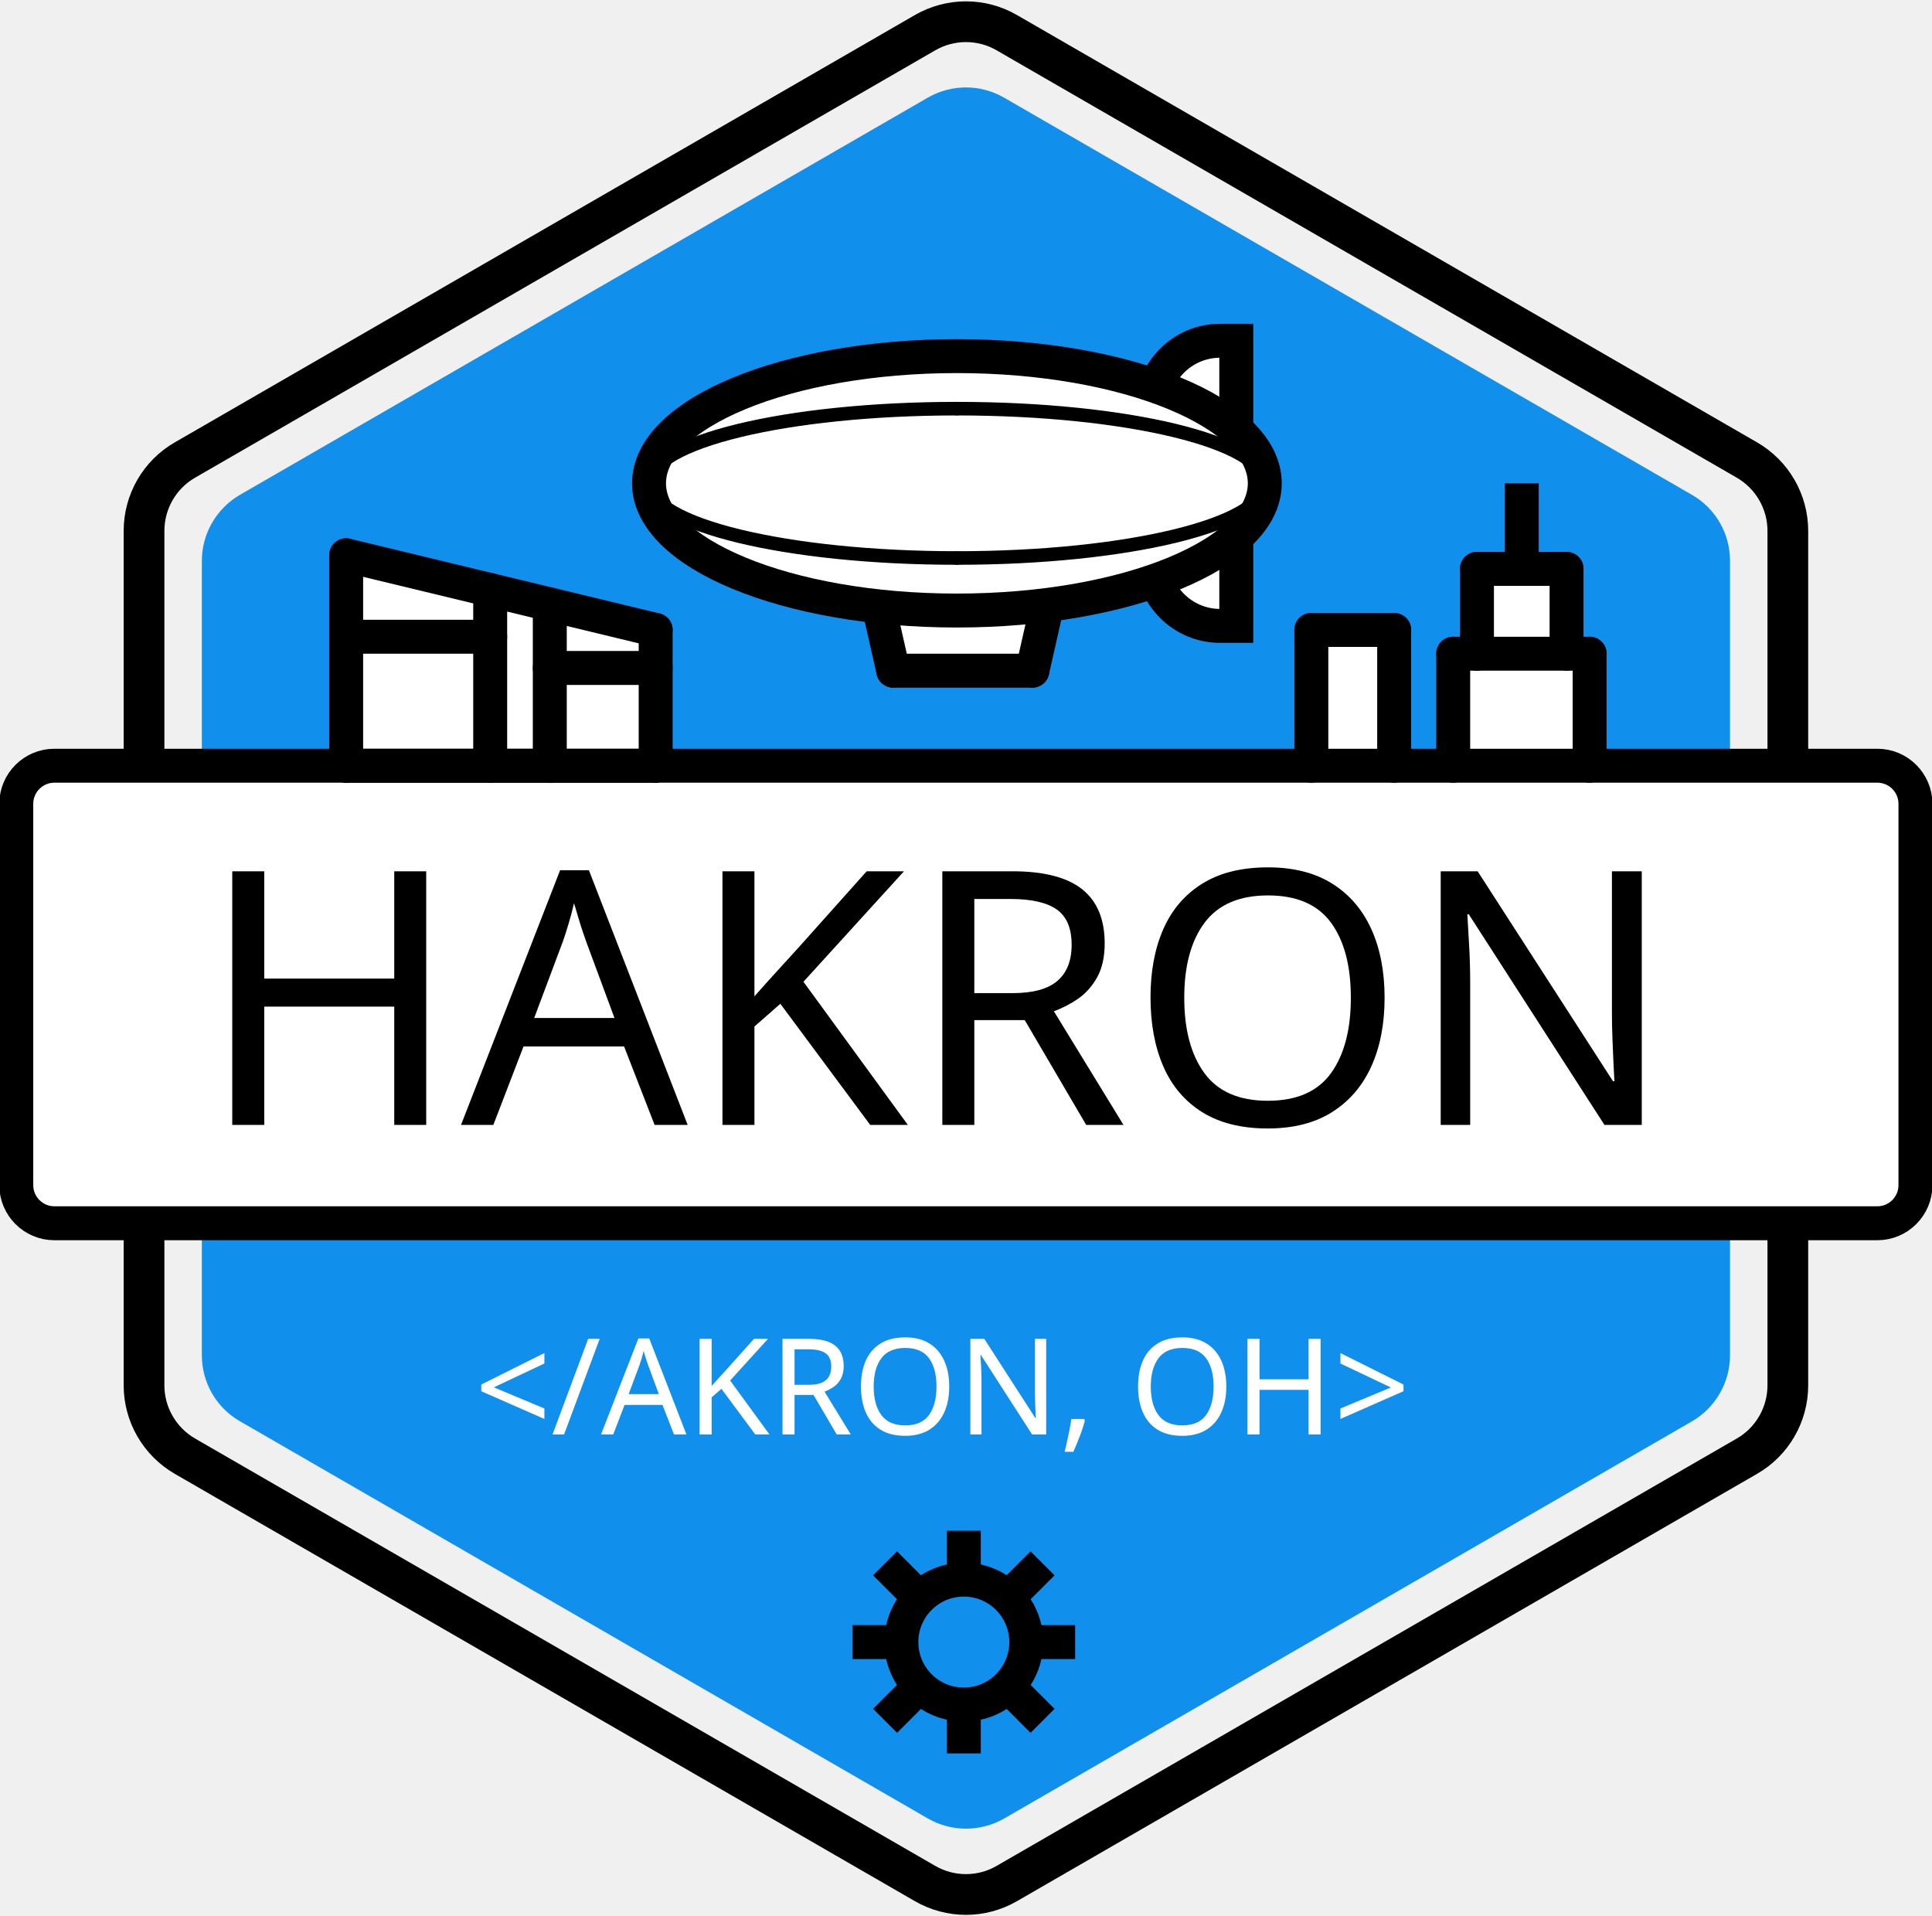
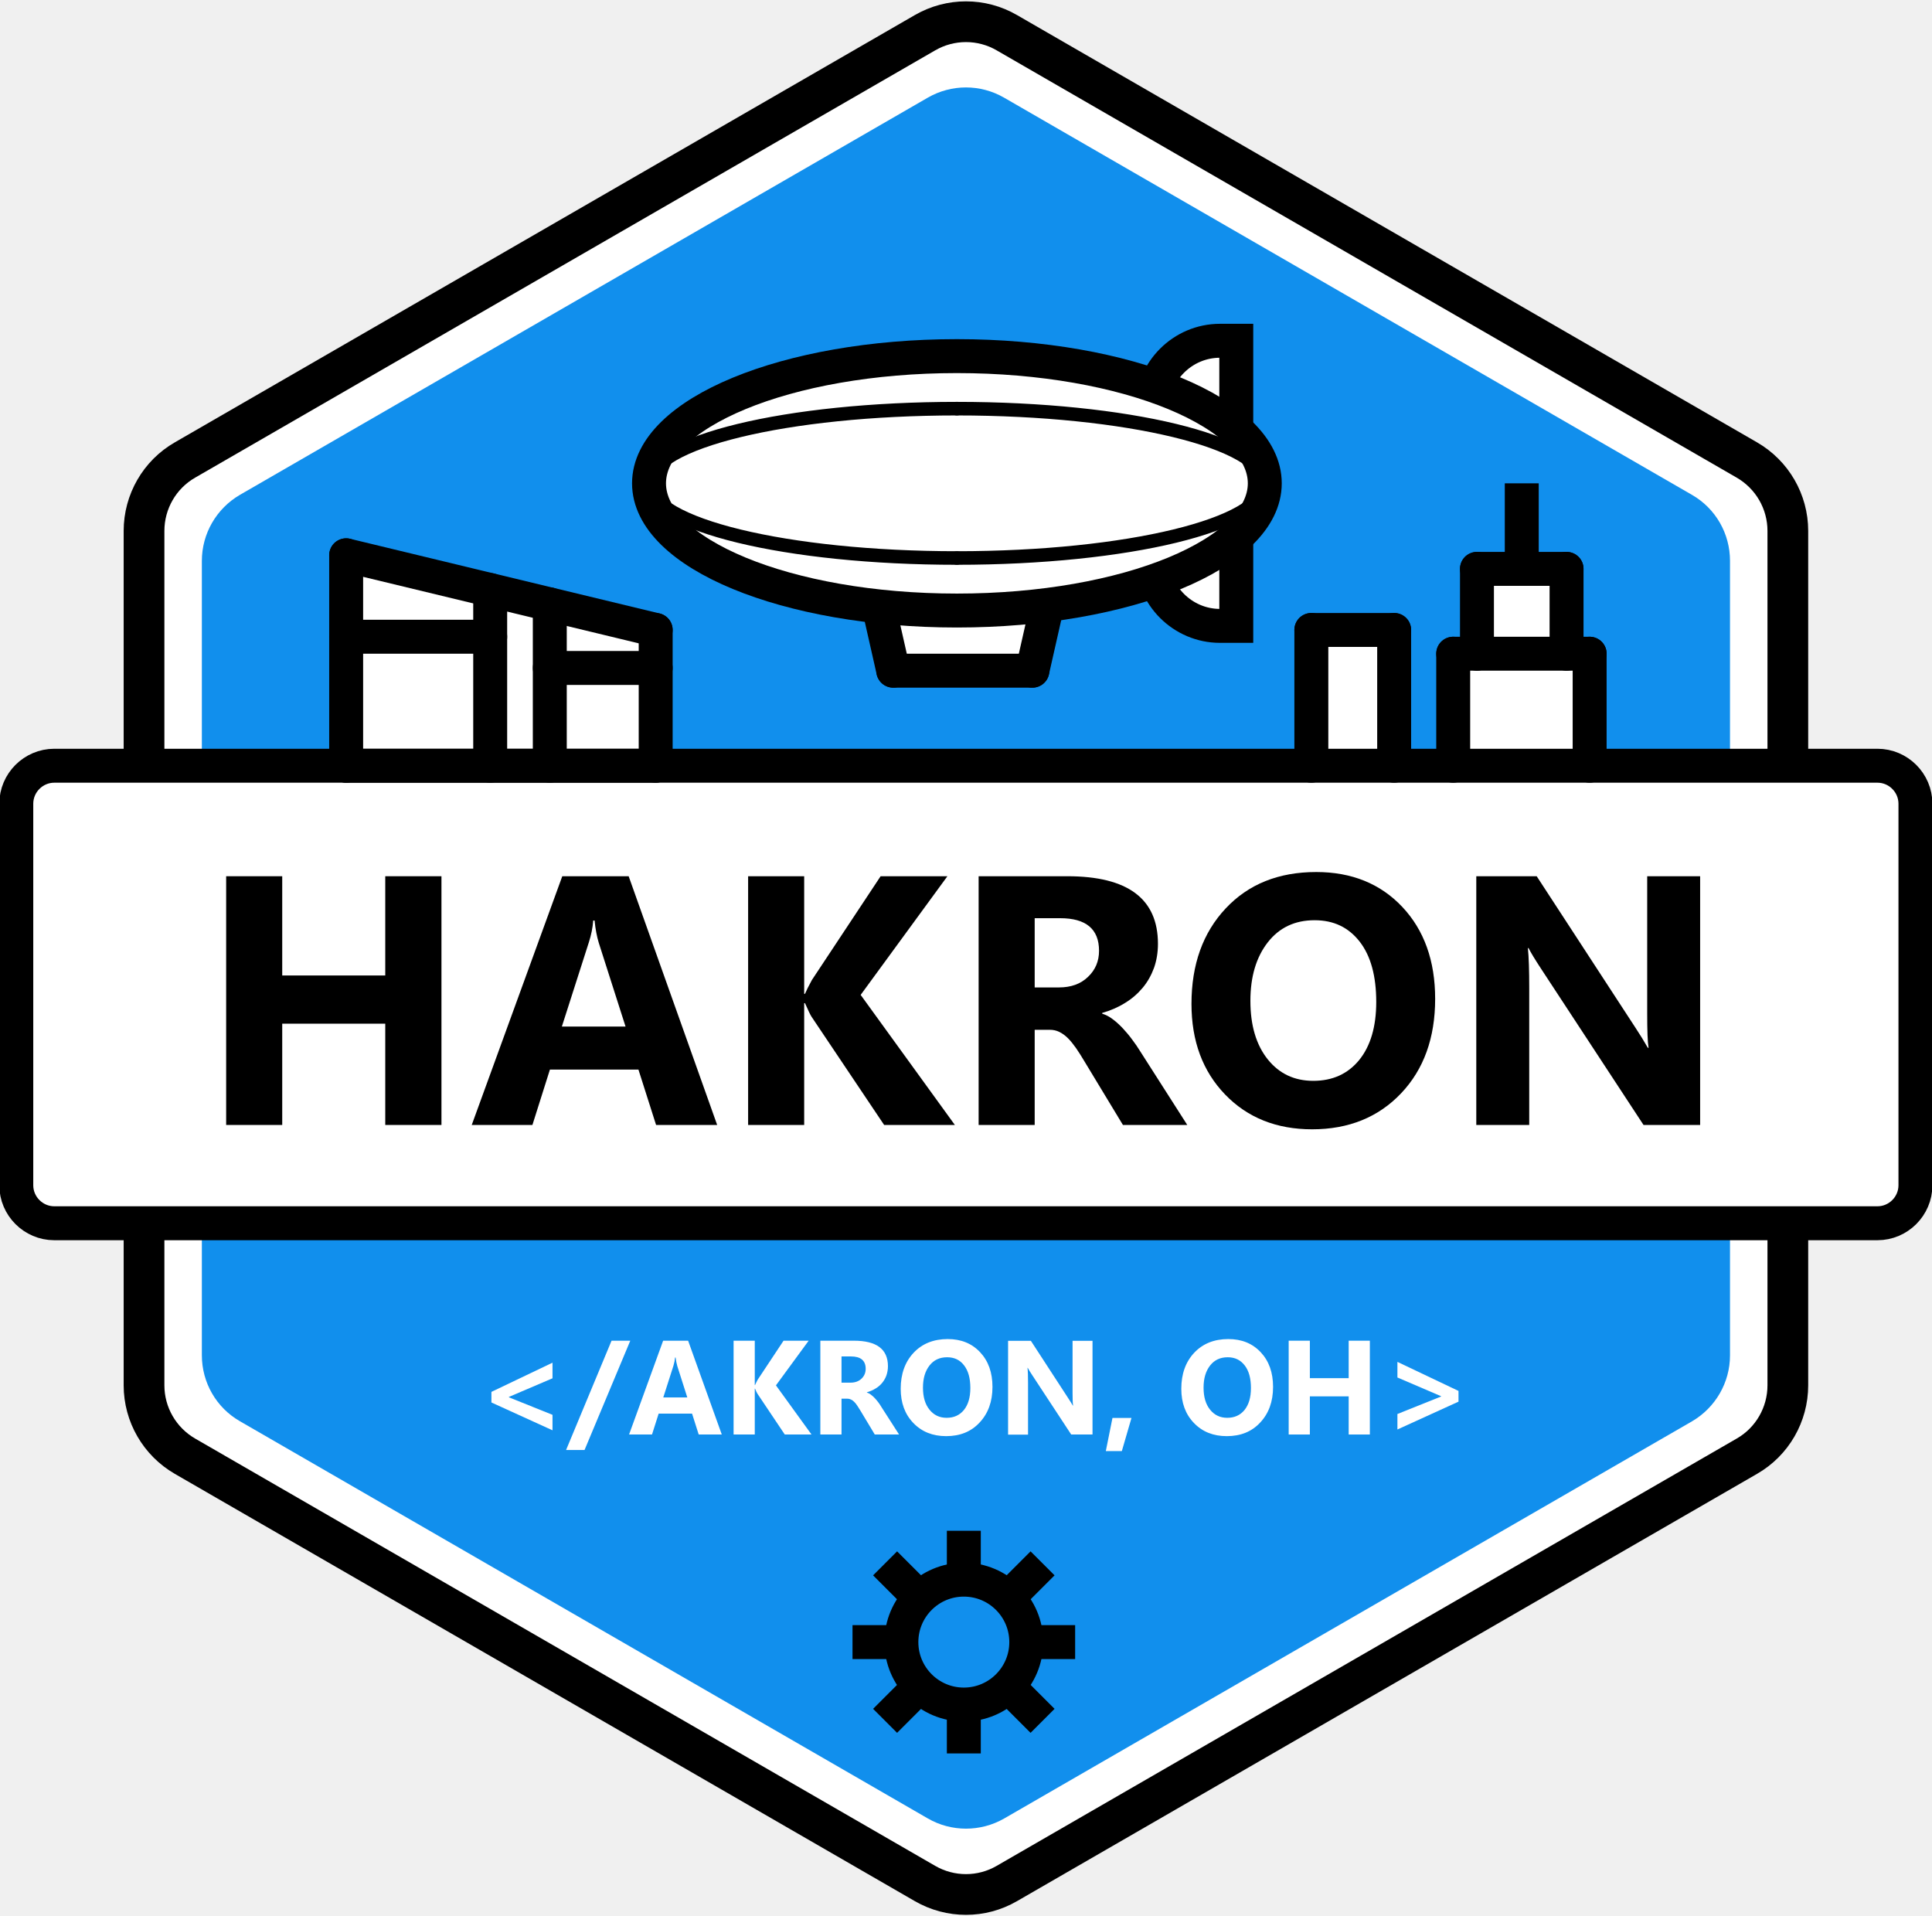
<svg xmlns="http://www.w3.org/2000/svg" version="1.1" id="Layer_1" x="0px" y="0px" viewBox="0 0 1423.2 1410.7" style="enable-background:new 0 0 1423.2 1410.7;" xml:space="preserve">
  <style type="text/css">
- 	.st0{fill:#118FED;}
- 	.st1{fill:#FFFFFF;}
+ 	.st0{fill:#FFFFFF;}
+ 	.st1{fill:#118FED;}
	.st2{fill:none;stroke:#000000;stroke-width:25;stroke-linecap:square;stroke-miterlimit:10;}
	.st3{fill:none;stroke:#000000;stroke-width:30;stroke-miterlimit:10;}
	.st4{fill:none;stroke:#000000;stroke-width:15;stroke-miterlimit:10;}
	.st5{fill:none;stroke:#000000;stroke-width:25;stroke-miterlimit:10;}
	.st6{fill:#FFFFFF;stroke:#000000;stroke-width:25;stroke-miterlimit:10;}
- 	.st7{font-family:'NirmalaUI-Bold';}
- 	.st8{font-size:261.668px;}
- 	.st9{font-size:98.654px;}
- 	.st10{fill:none;stroke:#000000;stroke-width:25;stroke-linecap:round;stroke-miterlimit:10;}
- 	.st11{fill:#FFFFFF;stroke:#000000;stroke-width:25;stroke-linecap:round;stroke-linejoin:bevel;stroke-miterlimit:10;}
- 	.st12{fill:#FFFFFF;stroke:#000000;stroke-width:25;stroke-linecap:round;stroke-miterlimit:10;}
- 	.st13{fill:#FFFFFF;stroke:#000000;stroke-width:25;stroke-linecap:square;stroke-miterlimit:10;}
- 	.st14{fill:none;stroke:#000000;stroke-width:10;stroke-linecap:round;stroke-miterlimit:10;}
+ 	.st7{fill:none;stroke:#000000;stroke-width:25;stroke-linecap:round;stroke-miterlimit:10;}
+ 	.st8{fill:#FFFFFF;stroke:#000000;stroke-width:25;stroke-linecap:round;stroke-linejoin:bevel;stroke-miterlimit:10;}
+ 	.st9{fill:#FFFFFF;stroke:#000000;stroke-width:25;stroke-linecap:round;stroke-miterlimit:10;}
+ 	.st10{fill:#FFFFFF;stroke:#000000;stroke-width:25;stroke-linecap:square;stroke-miterlimit:10;}
+ 	.st11{fill:none;stroke:#000000;stroke-width:10;stroke-linecap:round;stroke-miterlimit:10;}
</style>
-   <path class="st0" d="M683.5,1339.4l-506.8-292.6c-17.4-10-28-28.5-28-48.6V413.1c0-20,10.7-38.5,28-48.6L683.5,71.9  c17.4-10,38.7-10,56.1,0l506.8,292.6c17.4,10,28,28.5,28,48.6v585.2c0,20-10.7,38.5-28,48.6l-506.8,292.6  C722.2,1349.4,700.8,1349.4,683.5,1339.4z" />
-   <rect x="864.5" y="256" class="st1" width="37" height="197" />
-   <rect x="658" y="449.7" class="st1" width="102.5" height="44.3" />
+   <path class="st0" d="M682.4,1382.3l-545.1-314.7c-18.7-10.8-30.2-30.7-30.2-52.2V386c0-21.5,11.5-41.5,30.2-52.2L682.4,19.1  c18.7-10.8,41.7-10.8,60.3,0l545.1,314.7c18.7,10.8,30.2,30.7,30.2,52.2v629.4c0,21.5-11.5,41.5-30.2,52.2l-545.1,314.7  C724.1,1393.1,701.1,1393.1,682.4,1382.3z" />
+   <path class="st1" d="M683.5,1339.4l-506.8-292.6c-17.4-10-28-28.5-28-48.6V413.1c0-20,10.7-38.5,28-48.6L683.5,71.9  c17.4-10,38.7-10,56.1,0l506.8,292.6c17.4,10,28,28.5,28,48.6v585.2c0,20-10.7,38.5-28,48.6l-506.8,292.6  C722.2,1349.4,700.8,1349.4,683.5,1339.4z" />
+   <rect x="864.5" y="256" class="st0" width="37" height="197" />
+   <rect x="658" y="449.7" class="st0" width="102.5" height="44.3" />
  <path class="st2" d="M898.7,251h12v210h-12c-27.5,0-50-22.5-50-50V301C848.7,273.5,871.2,251,898.7,251z" />
-   <polygon class="st1" points="255,564 483,564 483,464 255,409 " />
-   <rect x="966" y="464" class="st1" width="61" height="100" />
+   <polygon class="st0" points="255,564 483,564 483,464 255,409 " />
+   <rect x="966" y="464" class="st0" width="61" height="100" />
  <path class="st3" d="M681.4,1387.3l-545.1-314.7c-18.7-10.8-30.2-30.7-30.2-52.2V391c0-21.5,11.5-41.5,30.2-52.2L681.4,24.1  c18.7-10.8,41.7-10.8,60.3,0l545.1,314.7c18.7,10.8,30.2,30.7,30.2,52.2v629.4c0,21.5-11.5,41.5-30.2,52.2l-545.1,314.7  C723.1,1398.1,700.1,1398.1,681.4,1387.3z" />
  <path class="st4" d="M710,1393" />
  <g>
    <circle class="st5" cx="710" cy="1209.5" r="46" />
    <line class="st5" x1="710" y1="1163.5" x2="710" y2="1127.5" />
    <line class="st5" x1="677.5" y1="1177" x2="652" y2="1151.5" />
    <line class="st5" x1="664" y1="1209.5" x2="628" y2="1209.5" />
    <line class="st5" x1="677.5" y1="1242" x2="652" y2="1267.5" />
    <line class="st5" x1="710" y1="1255.5" x2="710" y2="1291.5" />
    <line class="st5" x1="742.5" y1="1242" x2="768" y2="1267.5" />
    <line class="st5" x1="756" y1="1209.5" x2="792" y2="1209.5" />
    <line class="st5" x1="742.5" y1="1177" x2="768" y2="1151.5" />
  </g>
-   <rect x="1080.7" y="419" class="st1" width="79.3" height="142" />
+   <rect x="1080.7" y="419" class="st0" width="79.3" height="142" />
  <path class="st6" d="M1383,901H40c-15.4,0-28-12.6-28-28V592c0-15.4,12.6-28,28-28h1343c15.4,0,28,12.6,28,28v281  C1411,888.4,1398.4,901,1383,901z" />
-   <text transform="matrix(1 0 0 1 145.7166 828.5777)" class="st7 st8">HAKRON</text>
-   <text transform="matrix(1 0 0 1 349.6084 1056.584)" class="st1 st7 st9">&lt;/AKRON, OH&gt;</text>
  <g>
-     <line class="st10" x1="966" y1="564" x2="966" y2="464" />
-     <line class="st10" x1="966" y1="464" x2="1027" y2="464" />
-     <line class="st10" x1="1027" y1="464" x2="1027" y2="564" />
+     <path d="M325.2,828.6h-41.4V754h-75.9v74.6h-41.3V645.4h41.3v73.1h75.9v-73.1h41.4V828.6z" />
+     <path d="M528.3,828.6h-45l-13-40.8h-65.2l-12.9,40.8h-44.7l66.7-183.2h48.9L528.3,828.6z M460.8,756.1l-19.7-61.6   c-1.4-4.6-2.5-10.1-3.1-16.5h-1c-0.4,5.4-1.5,10.7-3.2,16l-19.9,62.1H460.8z" />
+     <path d="M703.4,828.6h-52.1L597.9,749c-1-1.5-2.6-4.9-4.9-10.1h-0.6v89.7h-41.3V645.4h41.3V732h0.6c1-2.4,2.7-5.8,5.1-10.2   l50.6-76.4h49.2L634,732.8L703.4,828.6z" />
+     <path d="M874.6,828.6h-47.4l-28.5-47.1c-2.1-3.6-4.2-6.8-6.1-9.6c-2-2.8-3.9-5.2-5.9-7.2c-2-2-4.1-3.5-6.3-4.6   c-2.2-1.1-4.5-1.6-7.1-1.6h-11.1v70.1h-41.3V645.4h65.4c44.5,0,66.7,16.6,66.7,49.8c0,6.4-1,12.3-2.9,17.7   c-2,5.4-4.7,10.3-8.3,14.6s-7.9,8.1-13,11.2c-5.1,3.2-10.7,5.6-16.9,7.4v0.5c2.7,0.9,5.4,2.2,7.9,4.2c2.6,1.9,5,4.2,7.4,6.7   c2.4,2.6,4.7,5.3,6.8,8.2c2.2,2.9,4.2,5.8,5.9,8.6L874.6,828.6z M762.2,676.3v51h17.9c8.9,0,16-2.6,21.3-7.7   c5.5-5.2,8.2-11.6,8.2-19.3c0-16-9.6-24-28.7-24H762.2z" />
+     <path d="M966.6,831.8c-26.2,0-47.6-8.5-64.1-25.6c-16.5-17.1-24.8-39.3-24.8-66.8c0-29,8.4-52.4,25.2-70.3   c16.8-17.9,39-26.8,66.7-26.8c26.1,0,47.3,8.6,63.4,25.7c16.1,17.1,24.2,39.7,24.2,67.7c0,28.8-8.4,52-25.1,69.6   S993.5,831.8,966.6,831.8z M968.4,677.8c-14.5,0-26,5.4-34.5,16.3c-8.5,10.9-12.8,25.2-12.8,43.1c0,18.1,4.3,32.5,12.8,43.1   c8.5,10.6,19.7,15.8,33.5,15.8c14.2,0,25.5-5.1,33.9-15.4c8.3-10.3,12.5-24.5,12.5-42.7c0-19-4-33.8-12.1-44.3   C993.5,683.1,982.5,677.8,968.4,677.8z" />
+     <path d="M1252.4,828.6h-41.7l-75.5-115.1c-4.4-6.7-7.5-11.8-9.2-15.2h-0.5c0.7,6.5,1,16.4,1,29.6v100.7h-39V645.4h44.5l72.7,111.5   c3.3,5,6.4,10,9.2,14.9h0.5c-0.7-4.3-1-12.6-1-25.2V645.4h39V828.6z" />
  </g>
  <g>
-     <line class="st10" x1="1070.5" y1="564" x2="1070.5" y2="481.5" />
-     <line class="st10" x1="1070.5" y1="481.5" x2="1171" y2="481.5" />
-     <line class="st10" x1="1171" y1="481.5" x2="1171" y2="564" />
-     <line class="st10" x1="1154" y1="481.5" x2="1154" y2="419" />
-     <line class="st10" x1="1154" y1="419" x2="1088" y2="419" />
-     <line class="st10" x1="1088" y1="419" x2="1088" y2="481.5" />
+     <path class="st0" d="M407,1053.5l-45-20.5v-7.8l45-21.5v11.5l-32.1,13.7v0.3l32.1,12.9V1053.5z" />
+     <path class="st0" d="M464.3,987.5l-33.7,80.5H417l33.5-80.5H464.3z" />
+     <path class="st0" d="M531.7,1056.6h-17l-4.9-15.4h-24.6l-4.9,15.4h-16.9l25.1-69.1h18.4L531.7,1056.6z M506.3,1029.3l-7.4-23.2   c-0.5-1.7-0.9-3.8-1.2-6.2h-0.4c-0.2,2-0.6,4-1.2,6l-7.5,23.4H506.3z" />
+     <path class="st0" d="M597.8,1056.6h-19.7l-20.1-30c-0.4-0.6-1-1.8-1.8-3.8h-0.2v33.8h-15.6v-69.1h15.6v32.7h0.2   c0.4-0.9,1-2.2,1.9-3.9l19.1-28.8h18.5l-24.1,32.9L597.8,1056.6z" />
+     <path class="st0" d="M662.3,1056.6h-17.9l-10.7-17.8c-0.8-1.3-1.6-2.6-2.3-3.6c-0.7-1.1-1.5-2-2.2-2.7c-0.8-0.8-1.5-1.3-2.4-1.7   c-0.8-0.4-1.7-0.6-2.7-0.6h-4.2v26.4h-15.6v-69.1H629c16.8,0,25.1,6.3,25.1,18.8c0,2.4-0.4,4.6-1.1,6.7c-0.7,2-1.8,3.9-3.1,5.5   s-3,3.1-4.9,4.2c-1.9,1.2-4,2.1-6.4,2.8v0.2c1,0.3,2,0.8,3,1.6c1,0.7,1.9,1.6,2.8,2.5c0.9,1,1.8,2,2.6,3.1c0.8,1.1,1.6,2.2,2.2,3.3   L662.3,1056.6z M619.9,999.2v19.2h6.7c3.3,0,6-1,8-2.9c2.1-2,3.1-4.4,3.1-7.3c0-6-3.6-9.1-10.8-9.1H619.9z" />
+     <path class="st0" d="M697,1057.8c-9.9,0-18-3.2-24.2-9.7c-6.2-6.4-9.3-14.8-9.3-25.2c0-10.9,3.2-19.8,9.5-26.5   c6.3-6.7,14.7-10.1,25.1-10.1c9.9,0,17.8,3.2,23.9,9.7s9.1,15,9.1,25.5c0,10.9-3.2,19.6-9.5,26.3   C715.4,1054.5,707.2,1057.8,697,1057.8z M697.7,999.7c-5.5,0-9.8,2-13,6.1c-3.2,4.1-4.8,9.5-4.8,16.3c0,6.8,1.6,12.3,4.8,16.2   c3.2,4,7.4,6,12.6,6c5.4,0,9.6-1.9,12.8-5.8c3.1-3.9,4.7-9.2,4.7-16.1c0-7.2-1.5-12.7-4.6-16.7C707.2,1001.7,703,999.7,697.7,999.7   z" />
+     <path class="st0" d="M804.8,1056.6h-15.7l-28.5-43.4c-1.7-2.5-2.8-4.4-3.5-5.7h-0.2c0.3,2.4,0.4,6.2,0.4,11.2v38h-14.7v-69.1h16.8   l27.4,42.1c1.3,1.9,2.4,3.8,3.5,5.6h0.2c-0.3-1.6-0.4-4.8-0.4-9.5v-38.2h14.7V1056.6z" />
+     <path class="st0" d="M833.5,1044.4l-7.1,24.4h-11.8l4.9-24.4H833.5z" />
+     <path class="st0" d="M903.7,1057.8c-9.9,0-18-3.2-24.2-9.7c-6.2-6.4-9.3-14.8-9.3-25.2c0-10.9,3.2-19.8,9.5-26.5   c6.3-6.7,14.7-10.1,25.1-10.1c9.9,0,17.8,3.2,23.9,9.7s9.1,15,9.1,25.5c0,10.9-3.2,19.6-9.5,26.3   C922.1,1054.5,913.9,1057.8,903.7,1057.8z M904.4,999.7c-5.5,0-9.8,2-13,6.1c-3.2,4.1-4.8,9.5-4.8,16.3c0,6.8,1.6,12.3,4.8,16.2   c3.2,4,7.4,6,12.6,6c5.4,0,9.6-1.9,12.8-5.8c3.1-3.9,4.7-9.2,4.7-16.1c0-7.2-1.5-12.7-4.6-16.7S909.7,999.7,904.4,999.7z" />
+     <path class="st0" d="M1009.1,1056.6h-15.6v-28.1h-28.6v28.1h-15.6v-69.1h15.6v27.6h28.6v-27.6h15.6V1056.6z" />
+     <path class="st0" d="M1074.4,1032.4l-45,20.5v-11.4l32.2-12.9v-0.2l-32.2-13.8v-11.5l45,21.4V1032.4z" />
+   </g>
+   <g>
+     <line class="st7" x1="966" y1="564" x2="966" y2="464" />
+     <line class="st7" x1="966" y1="464" x2="1027" y2="464" />
+     <line class="st7" x1="1027" y1="464" x2="1027" y2="564" />
+   </g>
+   <g>
+     <line class="st7" x1="1070.5" y1="564" x2="1070.5" y2="481.5" />
+     <line class="st7" x1="1070.5" y1="481.5" x2="1171" y2="481.5" />
+     <line class="st7" x1="1171" y1="481.5" x2="1171" y2="564" />
+     <line class="st7" x1="1154" y1="481.5" x2="1154" y2="419" />
+     <line class="st7" x1="1154" y1="419" x2="1088" y2="419" />
+     <line class="st7" x1="1088" y1="419" x2="1088" y2="481.5" />
  </g>
  <line class="st2" x1="1121" y1="419" x2="1121" y2="368.5" />
  <g>
    <g>
-       <line class="st11" x1="255" y1="564" x2="255" y2="409" />
-       <line class="st11" x1="255" y1="409" x2="483" y2="464" />
-       <line class="st11" x1="483" y1="464" x2="483" y2="564" />
-       <line class="st11" x1="405" y1="445.2" x2="405" y2="564" />
-       <line class="st11" x1="361.1" y1="434.6" x2="361.1" y2="564" />
-       <line class="st11" x1="361.1" y1="469" x2="255" y2="469" />
-       <line class="st11" x1="405" y1="492" x2="483" y2="492" />
+       <line class="st8" x1="255" y1="564" x2="255" y2="409" />
+       <line class="st8" x1="255" y1="409" x2="483" y2="464" />
+       <line class="st8" x1="483" y1="464" x2="483" y2="564" />
+       <line class="st8" x1="405" y1="445.2" x2="405" y2="564" />
+       <line class="st8" x1="361.1" y1="434.6" x2="361.1" y2="564" />
+       <line class="st8" x1="361.1" y1="469" x2="255" y2="469" />
+       <line class="st8" x1="405" y1="492" x2="483" y2="492" />
    </g>
-     <line class="st12" x1="255" y1="564" x2="483" y2="564" />
+     <line class="st9" x1="255" y1="564" x2="483" y2="564" />
  </g>
-   <path class="st13" d="M931.7,356c0,51.7-101.5,93.7-226.8,93.7S478.1,407.7,478.1,356s101.5-93.7,226.8-93.7S931.7,304.3,931.7,356z  " />
+   <path class="st10" d="M931.7,356c0,51.7-101.5,93.7-226.8,93.7S478.1,407.7,478.1,356s101.5-93.7,226.8-93.7S931.7,304.3,931.7,356z  " />
  <g>
-     <line class="st10" x1="658" y1="494" x2="760.5" y2="494" />
-     <line class="st10" x1="760.5" y1="494" x2="771" y2="447.6" />
-     <line class="st10" x1="658" y1="494" x2="647.5" y2="447.6" />
+     <line class="st7" x1="658" y1="494" x2="760.5" y2="494" />
+     <line class="st7" x1="760.5" y1="494" x2="771" y2="447.6" />
+     <line class="st7" x1="658" y1="494" x2="647.5" y2="447.6" />
  </g>
  <g>
    <g>
-       <path class="st14" d="M478.1,356c0-30.4,101.5-55,226.8-55" />
-       <path class="st14" d="M931.7,356c0-30.4-101.5-55-226.8-55" />
+       <path class="st11" d="M478.1,356c0-30.4,101.5-55,226.8-55" />
+       <path class="st11" d="M931.7,356c0-30.4-101.5-55-226.8-55" />
    </g>
    <g>
-       <path class="st14" d="M931.7,356c0,30.4-101.5,55-226.8,55" />
-       <path class="st14" d="M478.1,356c0,30.4,101.5,55,226.8,55" />
+       <path class="st11" d="M931.7,356c0,30.4-101.5,55-226.8,55" />
+       <path class="st11" d="M478.1,356c0,30.4,101.5,55,226.8,55" />
    </g>
  </g>
</svg>
